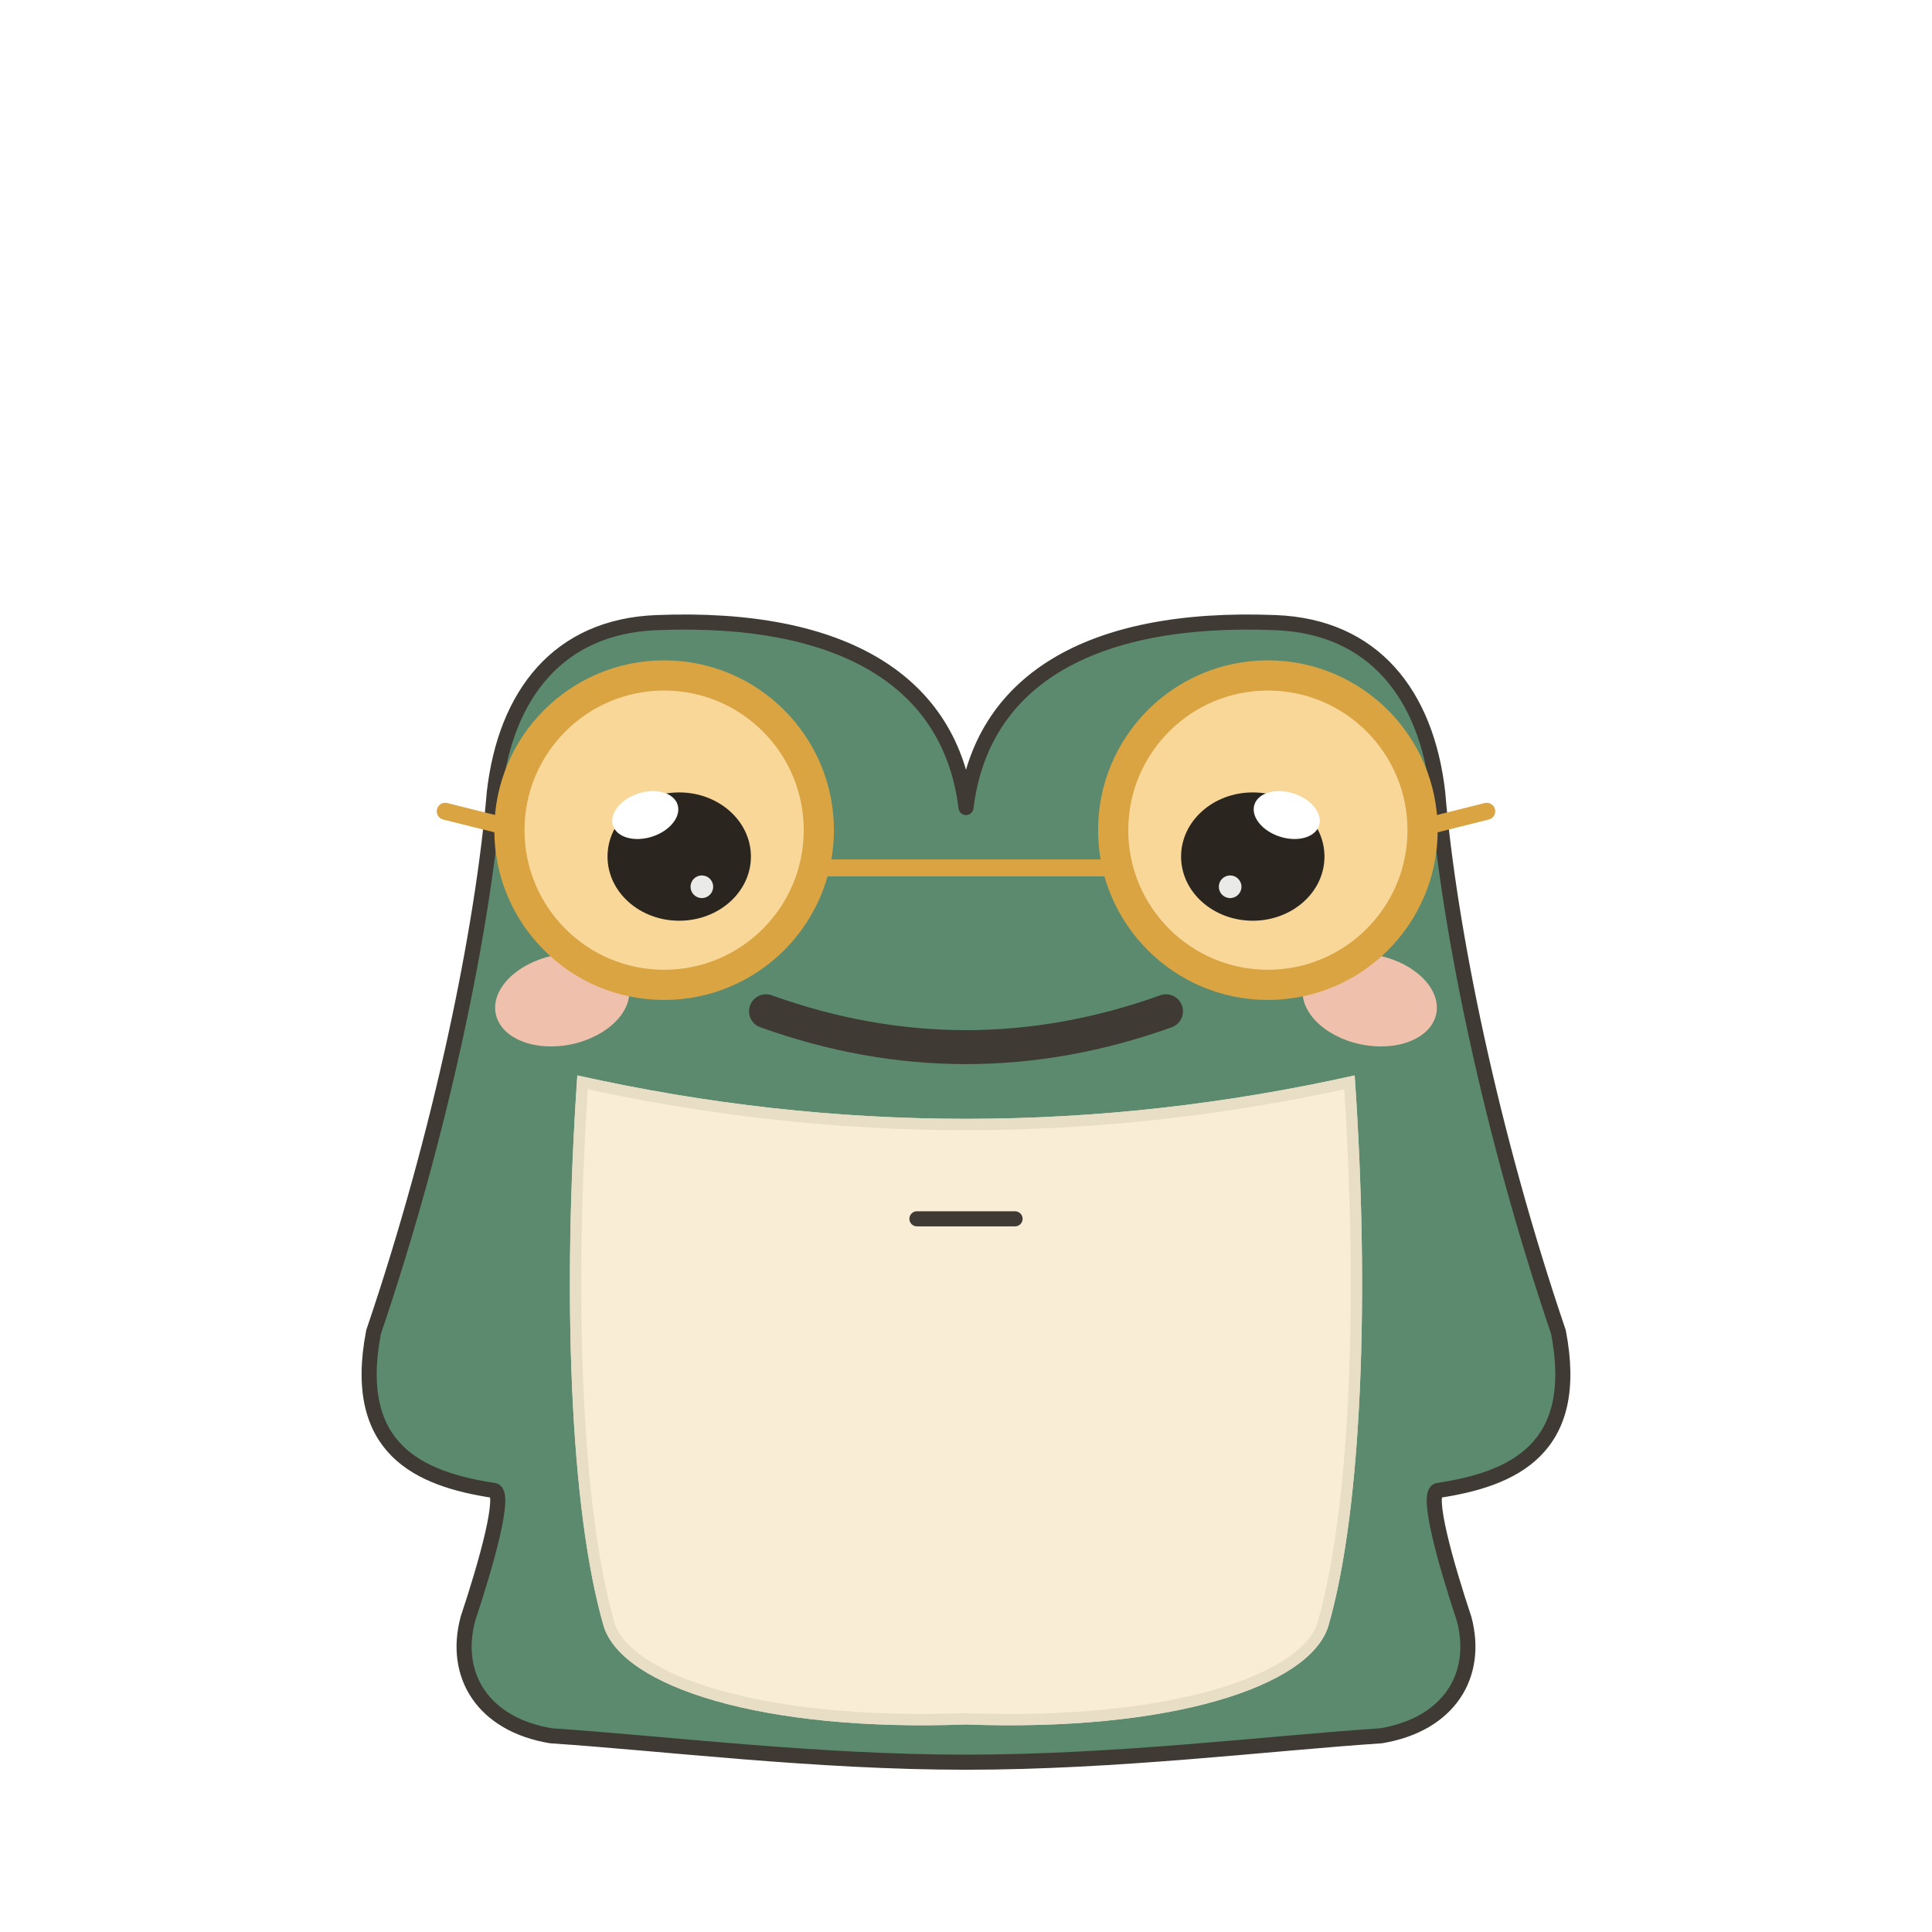
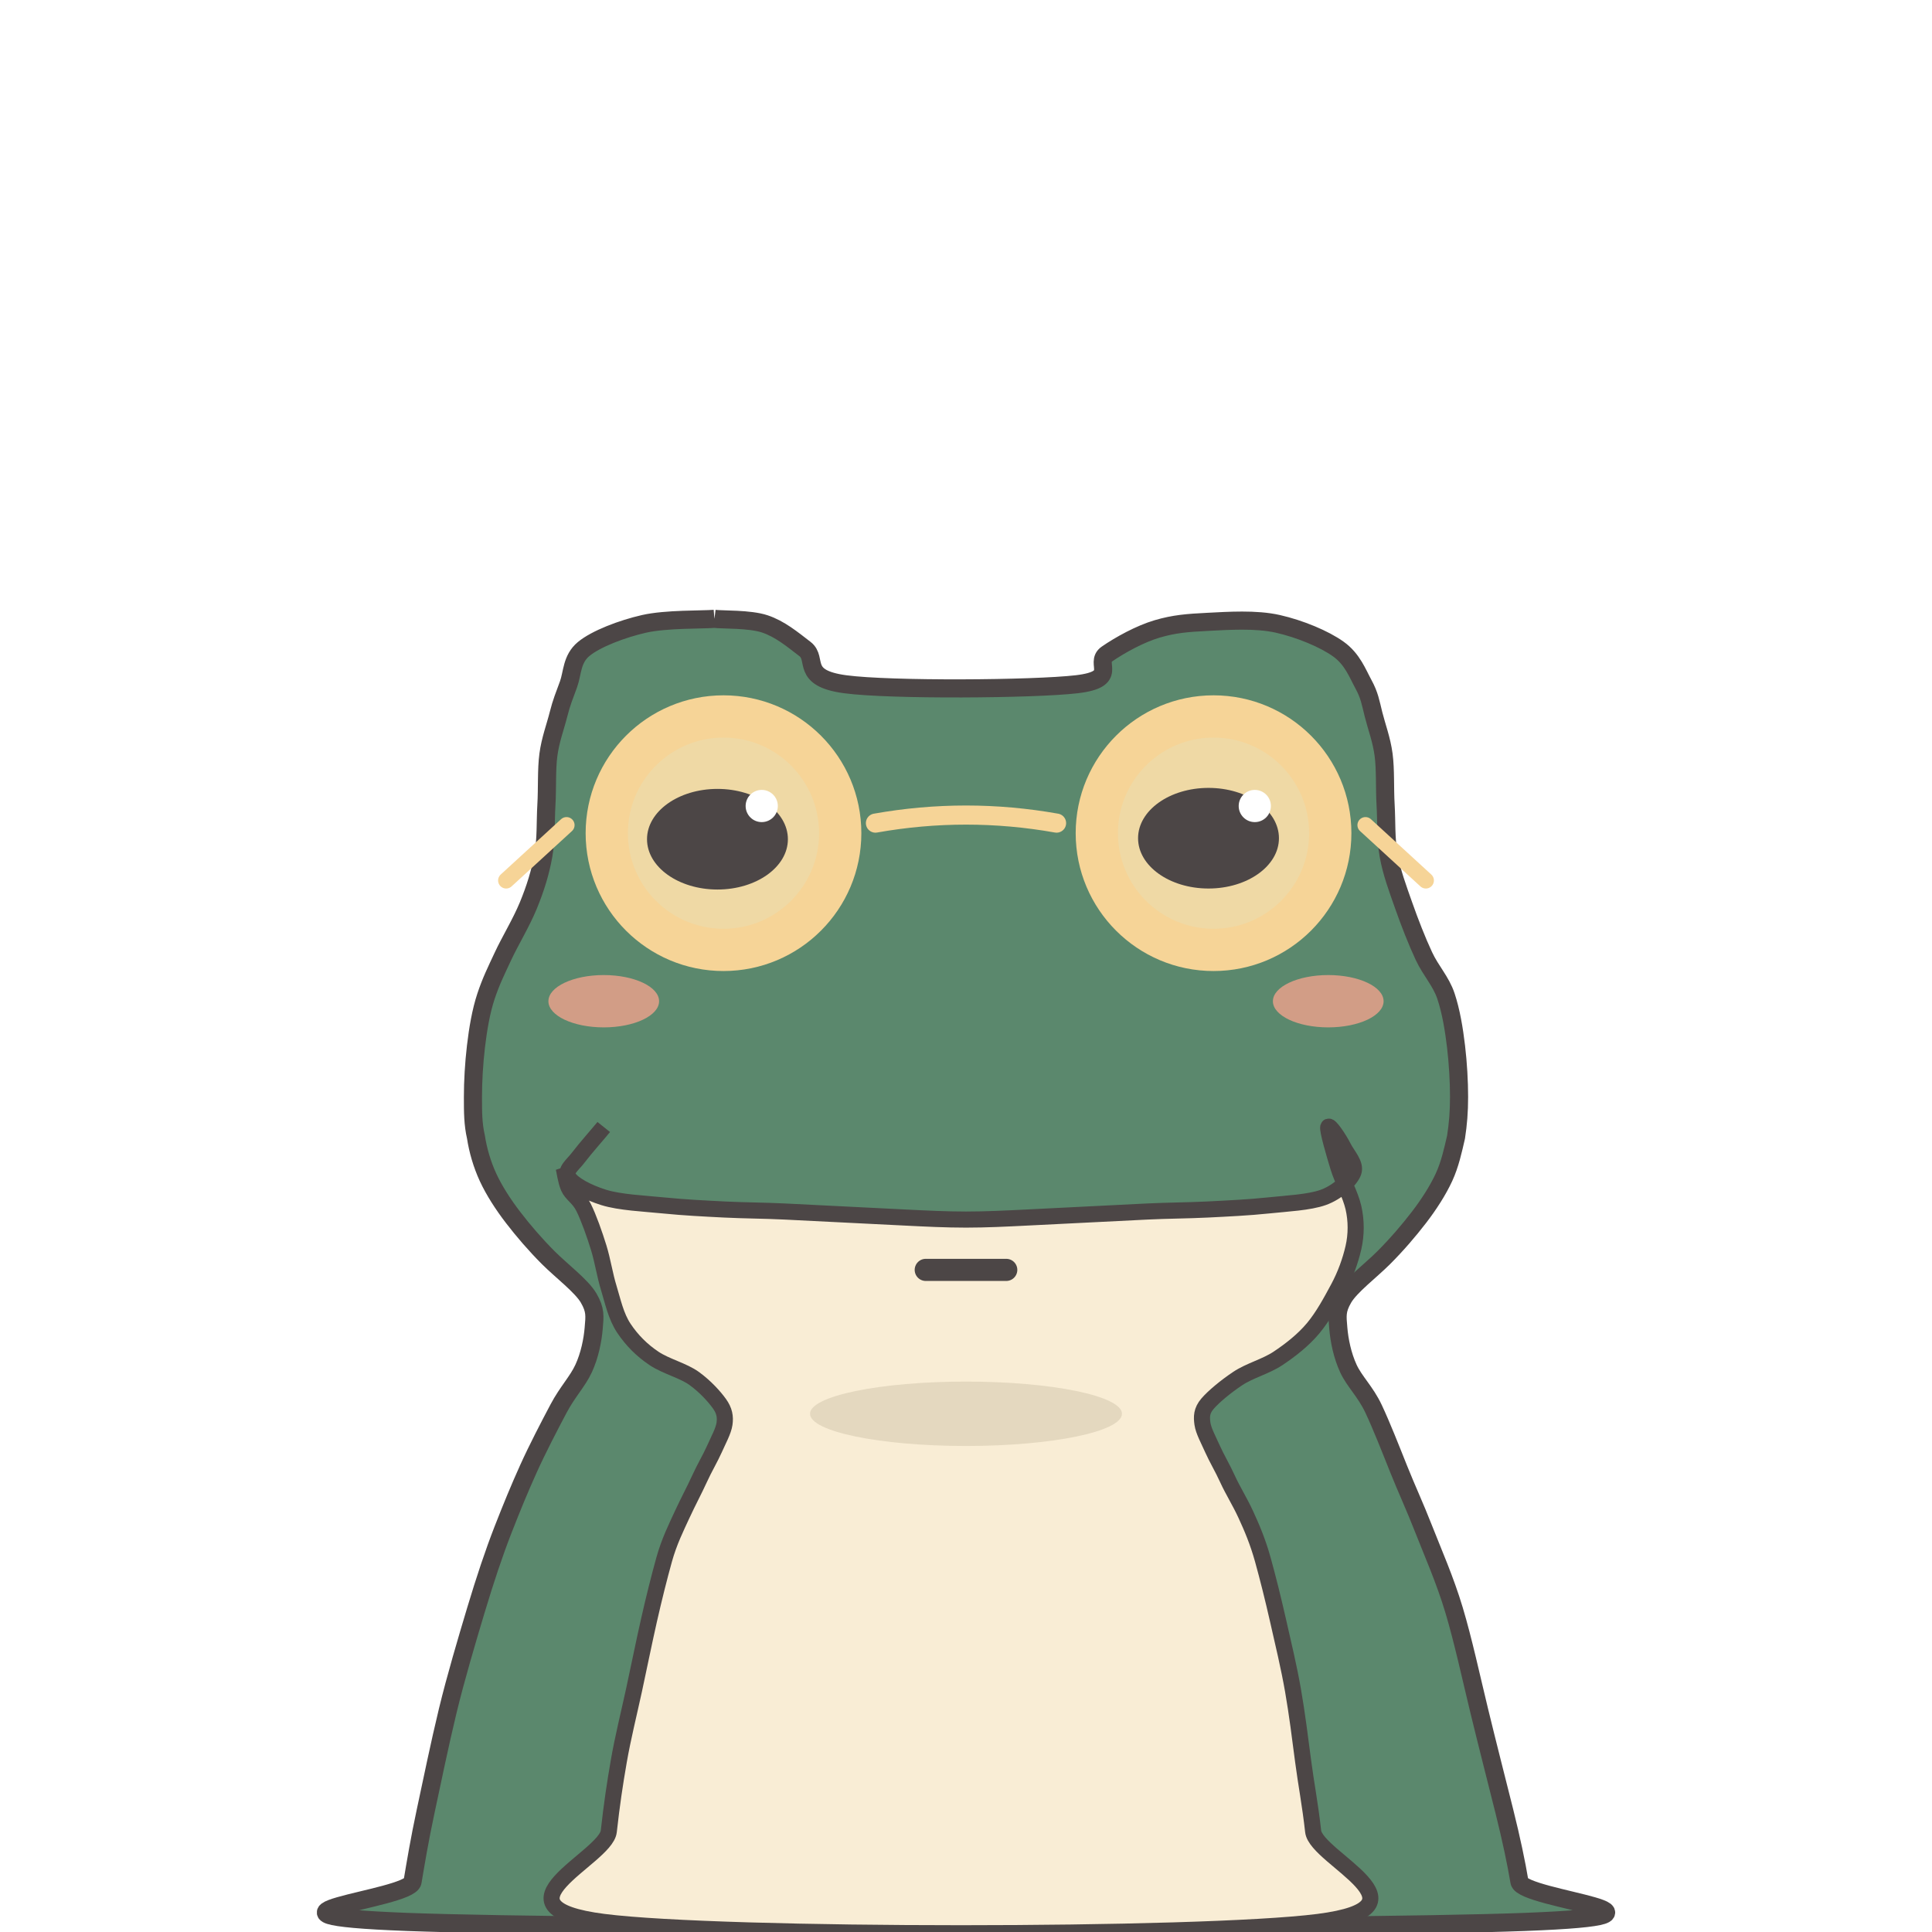
<svg xmlns="http://www.w3.org/2000/svg" viewBox="0 0 1024 1024" width="1024" height="1024">
-   <defs>
-     <path id="belly" d="M 306 570          Q 512 616 718 570          C 726 686, 722 800, 704 862          C 694 894, 620 918, 512 914          C 404 918, 330 894, 320 862          C 302 800, 298 686, 306 570          Z" />
-     <clipPath id="bellyClip">
-       <use href="#belly" />
-     </clipPath>
-   </defs>
  <rect width="1024" height="1024" fill="#FFFFFF" />
-   <path d="M 512 428        C 504 362, 448 326, 348 330        C 296 332, 268 368, 262 420        C 256 492, 234 600, 198 706        C 186 768, 222 784, 262 790        C 268 792, 258 828, 248 858        C 240 888, 256 914, 292 920        C 352 924, 432 934, 512 934        C 592 934, 672 924, 732 920        C 768 914, 784 888, 776 858        C 766 828, 756 792, 762 790        C 802 784, 838 768, 826 706        C 790 600, 768 492, 762 420        C 756 368, 728 332, 676 330        C 576 326, 520 362, 512 428        Z" fill="#5C8A6E" stroke="#403A34" stroke-width="8" stroke-linejoin="round" />
-   <use href="#belly" fill="#F9EDD5" />
-   <g clip-path="url(#bellyClip)">
-     <use href="#belly" fill="none" stroke="#E7DBC3" stroke-width="12" opacity="0.9" />
+   <g transform="scale(5.333333)">
+     <path d="M 71.0 61.5 C 69.8 61.6, 66.2 61.5, 64.0 62.0 C 61.8 62.5, 59.2 63.5, 58.0 64.5 C 56.8 65.5, 56.9 66.9, 56.5 68.0 C 56.1 69.1, 55.8 69.8, 55.5 71.0 C 55.2 72.2, 54.7 73.5, 54.5 75.0 C 54.3 76.5, 54.4 78.3, 54.3 80.0 C 54.2 81.7, 54.3 83.3, 54.0 85.0 C 53.7 86.7, 53.2 88.3, 52.5 90.0 C 51.8 91.7, 50.7 93.5, 50.0 95.0 C 49.3 96.5, 48.8 97.5, 48.3 99.0 C 47.8 100.5, 47.5 102.3, 47.3 104.0 C 47.1 105.7, 47.0 107.5, 47.0 109.0 C 47.0 110.5, 47.0 111.7, 47.3 113.0 C 47.5 114.3, 47.9 115.7, 48.5 117.0 C 49.1 118.3, 50.0 119.7, 51.0 121.0 C 52.0 122.3, 53.2 123.7, 54.5 125.0 C 55.8 126.3, 57.8 127.8, 58.5 129.0 C 59.2 130.2, 59.1 130.8, 59.0 132.0 C 58.9 133.2, 58.6 134.7, 58.0 136.0 C 57.4 137.3, 56.4 138.3, 55.5 140.0 C 54.6 141.7, 53.4 144.0, 52.5 146.0 C 51.6 148.0, 50.9 149.7, 50.0 152.0 C 49.1 154.3, 48.2 157.0, 47.3 160.0 C 46.4 163.0, 45.3 166.7, 44.5 170.0 C 43.7 173.3, 42.9 177.2, 42.3 180.0 C 41.7 182.8, 41.3 185.2, 41.0 187.0 C 40.7 188.8, 22.1 190.3, 40.5 191.0 C 58.9 191.7, 133.1 191.7, 151.5 191.0 C 169.9 190.3, 151.3 188.8, 151.0 187.0 C 150.7 185.2, 150.2 182.8, 149.5 180.0 C 148.8 177.2, 147.8 173.3, 147.0 170.0 C 146.2 166.7, 145.4 163.0, 144.5 160.0 C 143.6 157.0, 142.4 154.3, 141.5 152.0 C 140.6 149.7, 139.8 148.0, 139.0 146.0 C 138.2 144.0, 137.3 141.7, 136.5 140.0 C 135.7 138.3, 134.6 137.3, 134.0 136.0 C 133.4 134.7, 133.1 133.2, 133.0 132.0 C 132.9 130.8, 132.8 130.2, 133.5 129.0 C 134.2 127.8, 136.2 126.3, 137.5 125.0 C 138.8 123.7, 140.0 122.3, 141.0 121.0 C 142.0 119.7, 142.9 118.3, 143.5 117.0 C 144.1 115.7, 144.4 114.3, 144.7 113.0 C 144.9 111.7, 145.0 110.5, 145.0 109.0 C 145.0 107.5, 144.9 105.7, 144.7 104.0 C 144.5 102.3, 144.2 100.5, 143.7 99.0 C 143.2 97.5, 142.2 96.5, 141.5 95.0 C 140.8 93.5, 140.1 91.7, 139.5 90.0 C 138.9 88.3, 138.3 86.7, 138.0 85.0 C 137.7 83.3, 137.8 81.7, 137.7 80.0 C 137.6 78.3, 137.7 76.5, 137.5 75.0 C 137.3 73.5, 136.8 72.2, 136.5 71.0 C 136.2 69.8, 136.1 69.1, 135.5 68.0 C 134.9 66.9, 134.4 65.5, 133.0 64.5 C 131.6 63.5, 129.2 62.5, 127.0 62.0 C 124.8 61.5, 122.0 61.7, 120.0 61.8 C 118.0 61.9, 116.7 62.0, 115.0 62.5 C 113.3 63.0, 111.3 64.1, 110.0 65.0 C 108.7 65.9, 111.3 67.5, 107.0 68.0 C 102.7 68.5, 88.5 68.6, 84.0 68.0 C 79.5 67.4, 81.3 65.5, 80.0 64.5 C 78.7 63.5, 77.5 62.5, 76.0 62.0 C 74.5 61.5, 71.8 61.6, 71.0 61.5" fill="#5B886D" stroke="#4C4646" stroke-width="1.8" stroke-linejoin="round" />
+     <path d="M 60.0 112.0 C 59.6 112.5, 58.1 114.2, 57.5 115.0 C 56.9 115.8, 56.1 116.3, 56.5 117.0 C 56.9 117.7, 58.4 118.5, 60.0 119.0 C 61.6 119.5, 64.0 119.6, 66.0 119.8 C 68.0 120.0, 70.0 120.1, 72.0 120.2 C 74.0 120.3, 76.0 120.3, 78.0 120.4 C 80.0 120.5, 82.0 120.6, 84.0 120.7 C 86.0 120.8, 88.0 120.9, 90.0 121.0 C 92.0 121.1, 94.0 121.2, 96.0 121.2 C 98.0 121.2, 100.0 121.1, 102.0 121.0 C 104.0 120.9, 106.0 120.8, 108.0 120.7 C 110.0 120.6, 112.0 120.5, 114.0 120.4 C 116.0 120.3, 118.0 120.3, 120.0 120.2 C 122.0 120.1, 124.1 120.0, 126.0 119.8 C 127.9 119.6, 130.1 119.5, 131.5 119.0 C 132.9 118.5, 134.2 117.3, 134.5 116.5 C 134.8 115.7, 133.9 114.8, 133.5 114.0 C 133.1 113.2, 132.1 111.7, 132.0 112.0 C 131.9 112.3, 132.6 114.7, 133.0 116.0 C 133.4 117.3, 134.2 118.7, 134.5 120.0 C 134.8 121.3, 134.8 122.7, 134.5 124.0 C 134.2 125.3, 133.7 126.7, 133.0 128.0 C 132.3 129.3, 131.5 130.8, 130.5 132.0 C 129.5 133.2, 128.2 134.2, 127.0 135.0 C 125.8 135.8, 124.2 136.2, 123.0 137.0 C 121.8 137.8, 120.6 138.8, 120.0 139.5 C 119.4 140.2, 119.4 140.8, 119.5 141.5 C 119.6 142.2, 120.1 143.1, 120.5 144.0 C 120.9 144.9, 121.5 145.9, 122.0 147.0 C 122.5 148.1, 123.2 149.2, 123.8 150.5 C 124.4 151.8, 125.0 153.2, 125.5 155.0 C 126.0 156.8, 126.5 158.8, 127.0 161.0 C 127.5 163.2, 128.1 165.7, 128.5 168.0 C 128.9 170.3, 129.2 172.7, 129.5 175.0 C 129.8 177.3, 130.2 179.3, 130.5 182.0 C 130.8 184.7, 142.8 189.5, 131.0 191.0 C 119.2 192.5, 71.8 192.5, 60.0 191.0 C 48.2 189.5, 60.2 184.7, 60.5 182.0 C 60.8 179.3, 61.1 177.3, 61.5 175.0 C 61.9 172.7, 62.5 170.3, 63.0 168.0 C 63.5 165.7, 64.0 163.2, 64.5 161.0 C 65.0 158.8, 65.5 156.8, 66.0 155.0 C 66.5 153.2, 67.2 151.8, 67.8 150.5 C 68.4 149.2, 69.0 148.1, 69.5 147.0 C 70.0 145.9, 70.6 144.9, 71.0 144.0 C 71.4 143.1, 71.9 142.2, 72.0 141.5 C 72.1 140.8, 72.0 140.2, 71.5 139.5 C 71.0 138.8, 70.1 137.8, 69.0 137.0 C 67.9 136.2, 66.2 135.8, 65.0 135.0 C 63.8 134.2, 62.8 133.2, 62.0 132.0 C 61.2 130.8, 60.9 129.3, 60.5 128.0 C 60.1 126.7, 59.9 125.3, 59.5 124.0 C 59.1 122.7, 58.5 121.0, 58.0 120.0 C 57.5 119.0, 56.8 118.7, 56.5 118.0 C 56.2 117.3, 56.1 116.3, 56.0 116.0" fill="#F9EDD5" stroke="#4C4646" stroke-width="1.6" stroke-linejoin="round" />
+     <ellipse cx="96" cy="140.5" rx="15.5" ry="3.2" fill="#E3D7BE" opacity="0.95" />
+     <path d="M 92 126.2 L 100 126.2" fill="none" stroke="#4C4646" stroke-width="2.2" stroke-linecap="round" />
+     <ellipse cx="60" cy="99.5" rx="5.5" ry="2.6" fill="#D29D86" />
+     <ellipse cx="132" cy="99.5" rx="5.5" ry="2.6" fill="#D29D86" />
+     <circle cx="71.9" cy="82.8" r="9.6" fill="#EFD9A5" />
+     <circle cx="71.9" cy="82.8" r="11.6" fill="none" stroke="#F6D497" stroke-width="4.2" />
+     <ellipse cx="71.3" cy="83.4" rx="7.0" ry="5.0" fill="#4C4646" />
+     <circle cx="75.7" cy="80.1" r="1.6" fill="#FFFFFF" />
+     <circle cx="120.6" cy="82.8" r="9.6" fill="#EFD9A5" />
+     <circle cx="120.6" cy="82.8" r="11.6" fill="none" stroke="#F6D497" stroke-width="4.2" />
+     <ellipse cx="120.1" cy="83.3" rx="7.0" ry="5.0" fill="#4C4646" />
+     <circle cx="124.7" cy="80.1" r="1.6" fill="#FFFFFF" />
+     <path d="M 87 81.8 Q 96 80.2 105 81.8" fill="none" stroke="#F6D497" stroke-width="1.9" stroke-linecap="round" />
+     <path d="M 56.3 82 L 50.3 87.5" fill="none" stroke="#F6D497" stroke-width="1.6" stroke-linecap="round" />
+     <path d="M 135.7 82 L 141.7 87.5" fill="none" stroke="#F6D497" stroke-width="1.6" stroke-linecap="round" />
  </g>
-   <ellipse cx="298" cy="530" rx="36" ry="24" fill="#EFC0AC" transform="rotate(-12 298 530)" />
-   <ellipse cx="726" cy="530" rx="36" ry="24" fill="#EFC0AC" transform="rotate(12 726 530)" />
-   <circle cx="352" cy="440" r="82" fill="#F8D798" />
-   <circle cx="672" cy="440" r="82" fill="#F8D798" />
-   <ellipse cx="360" cy="454" rx="38" ry="34" fill="#2B251F" />
-   <ellipse cx="664" cy="454" rx="38" ry="34" fill="#2B251F" />
-   <ellipse cx="342" cy="432" rx="18" ry="12" fill="#FFFFFF" transform="rotate(-18 342 432)" />
-   <ellipse cx="682" cy="432" rx="18" ry="12" fill="#FFFFFF" transform="rotate(18 682 432)" />
-   <circle cx="372" cy="470" r="6" fill="#FFFFFF" opacity="0.9" />
-   <circle cx="652" cy="470" r="6" fill="#FFFFFF" opacity="0.9" />
-   <circle cx="352" cy="440" r="82" fill="none" stroke="#D9A441" stroke-width="16" />
-   <circle cx="672" cy="440" r="82" fill="none" stroke="#D9A441" stroke-width="16" />
-   <path d="M 434 460 L 590 460" fill="none" stroke="#D9A441" stroke-width="9" stroke-linecap="round" />
-   <path d="M 268 438 L 236 430" fill="none" stroke="#D9A441" stroke-width="9" stroke-linecap="round" />
-   <path d="M 756 438 L 788 430" fill="none" stroke="#D9A441" stroke-width="9" stroke-linecap="round" />
-   <path d="M 406 536 Q 512 574 618 536" fill="none" stroke="#403A34" stroke-width="18" stroke-linecap="round" />
-   <path d="M 486 646 L 538 646" fill="none" stroke="#403A34" stroke-width="8" stroke-linecap="round" />
</svg>
